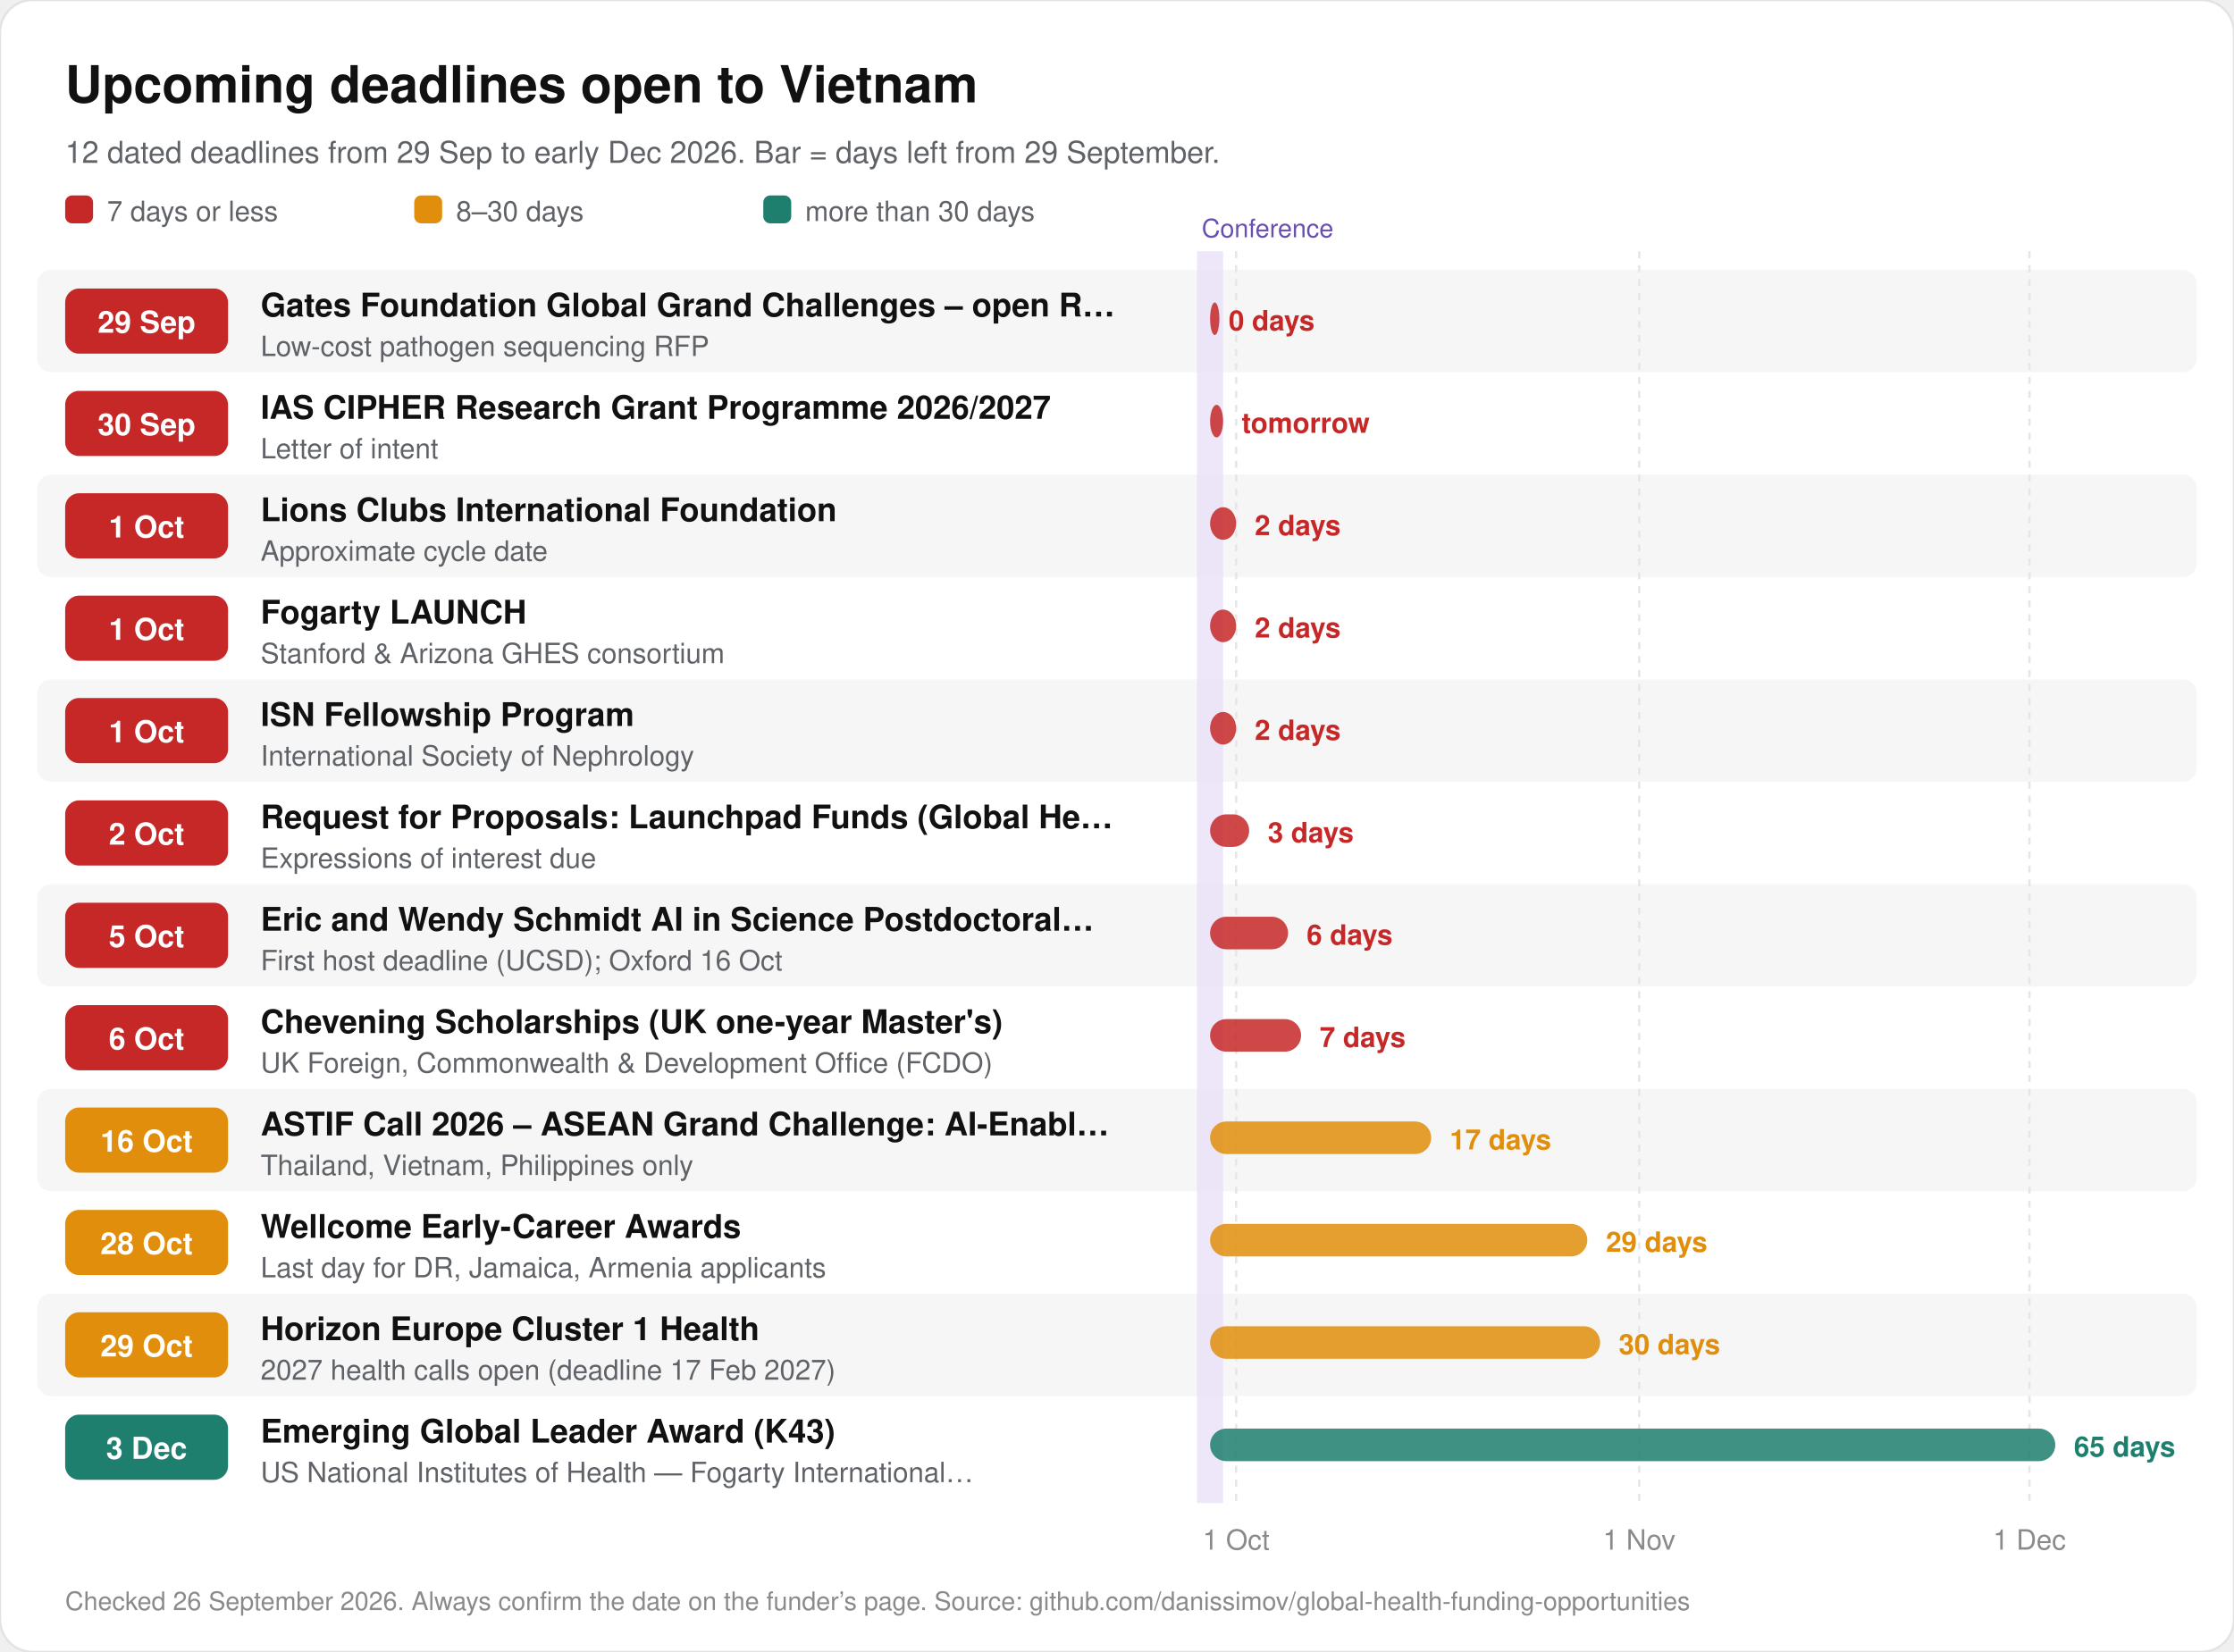
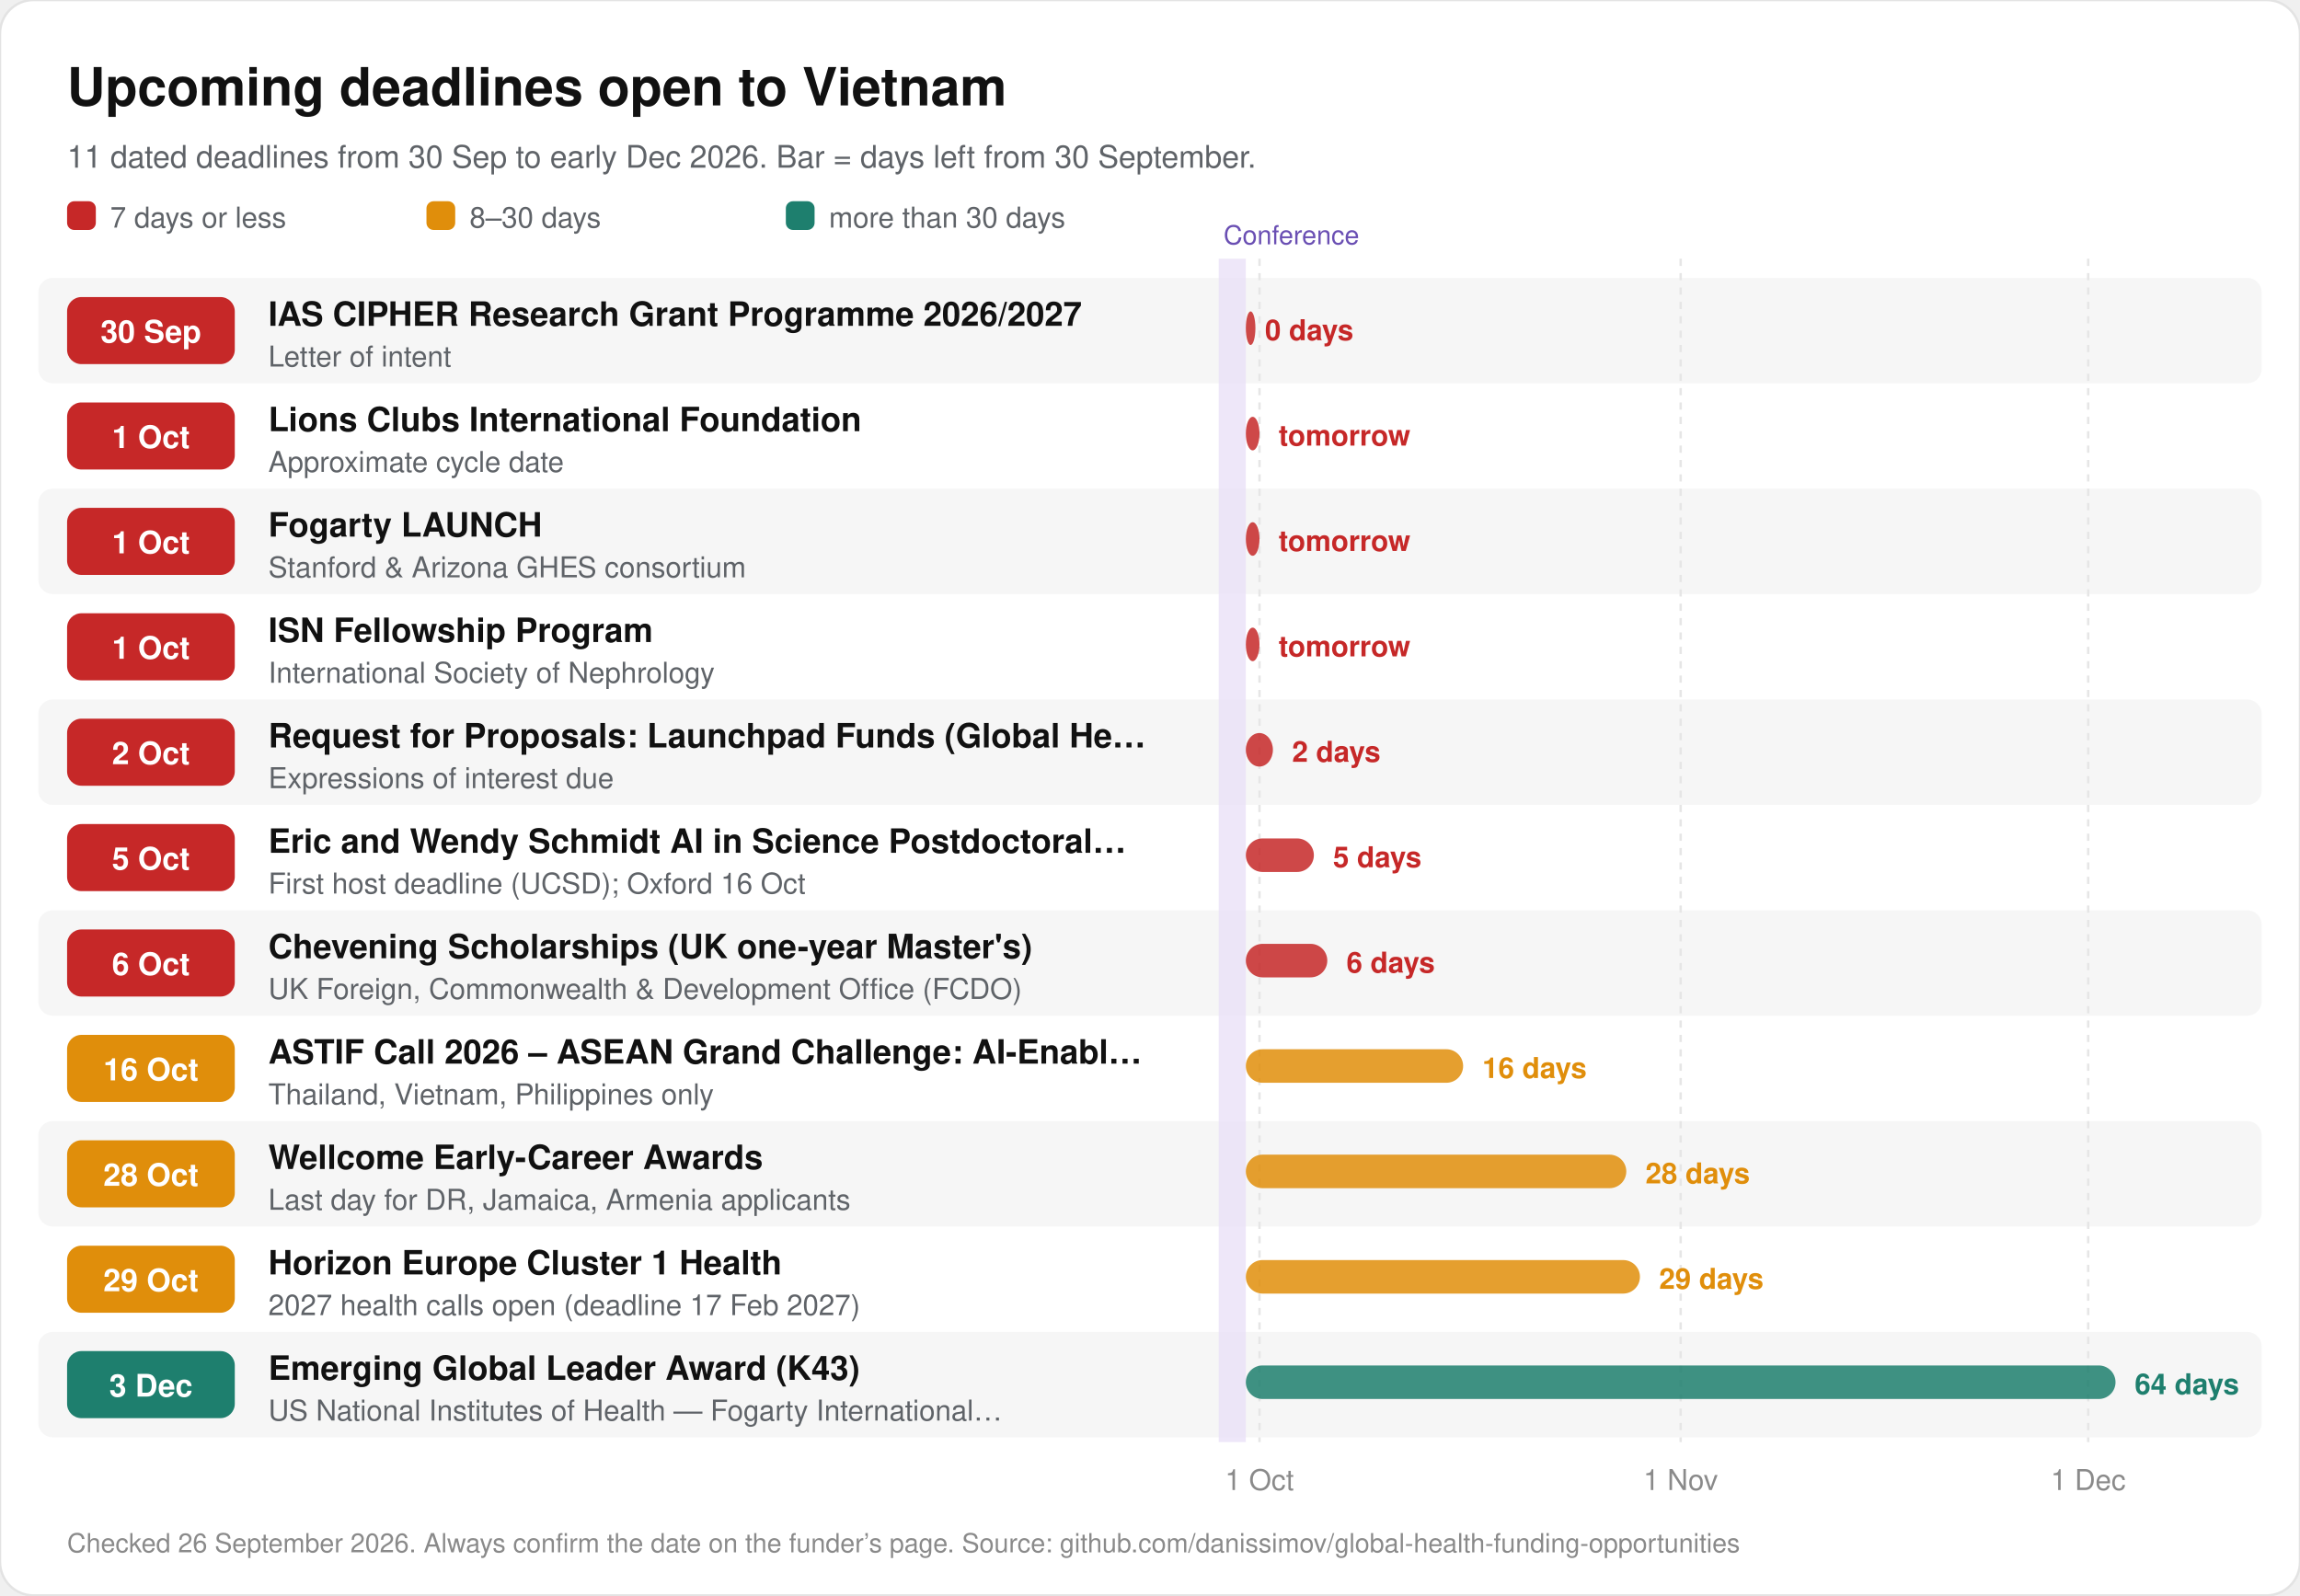
- <svg xmlns="http://www.w3.org/2000/svg" width="960" height="710" viewBox="0 0 960 710" font-family="Helvetica, Arial, sans-serif">
-   <rect x="0" y="0" width="960" height="710" rx="14" fill="#FFFFFF" stroke="#E3E3E3" />
+ <svg xmlns="http://www.w3.org/2000/svg" width="960" height="666" viewBox="0 0 960 666" font-family="Helvetica, Arial, sans-serif">
+   <rect x="0" y="0" width="960" height="666" rx="14" fill="#FFFFFF" stroke="#E3E3E3" />
  <text x="28" y="44" font-size="22" font-weight="700" fill="#111111">Upcoming deadlines open to Vietnam</text>
-   <text x="28" y="70" font-size="13" fill="#5F6368">12 dated deadlines from 29 Sep to early Dec 2026. Bar = days left from 29 September.</text>
+   <text x="28" y="70" font-size="13" fill="#5F6368">11 dated deadlines from 30 Sep to early Dec 2026. Bar = days left from 30 September.</text>
  <rect x="28" y="84" width="12" height="12" rx="3" fill="#C62828" />
  <text x="46" y="95" font-size="12" fill="#5F6368">7 days or less</text>
  <rect x="178" y="84" width="12" height="12" rx="3" fill="#E08E0B" />
  <text x="196" y="95" font-size="12" fill="#5F6368">8–30 days</text>
  <rect x="328" y="84" width="12" height="12" rx="3" fill="#1E7F6E" />
  <text x="346" y="95" font-size="12" fill="#5F6368">more than 30 days</text>
  <rect x="16" y="116" width="928" height="44" rx="6" fill="#F6F6F6" />
  <rect x="16" y="204" width="928" height="44" rx="6" fill="#F6F6F6" />
  <rect x="16" y="292" width="928" height="44" rx="6" fill="#F6F6F6" />
  <rect x="16" y="380" width="928" height="44" rx="6" fill="#F6F6F6" />
  <rect x="16" y="468" width="928" height="44" rx="6" fill="#F6F6F6" />
  <rect x="16" y="556" width="928" height="44" rx="6" fill="#F6F6F6" />
-   <rect x="514.4" y="108" width="11.2" height="538" fill="#E9E1F7" fill-opacity="0.8" />
-   <text x="516.4" y="102" font-size="11" fill="#6A4FB3">Conference</text>
-   <line x1="531.2" y1="108" x2="531.2" y2="646" stroke="#E6E6E6" stroke-dasharray="3 3" />
-   <text x="531.2" y="666" font-size="12" fill="#8A8A8A" text-anchor="middle">1 Oct</text>
-   <line x1="704.4" y1="108" x2="704.4" y2="646" stroke="#E6E6E6" stroke-dasharray="3 3" />
-   <text x="704.4" y="666" font-size="12" fill="#8A8A8A" text-anchor="middle">1 Nov</text>
-   <line x1="872.1" y1="108" x2="872.1" y2="646" stroke="#E6E6E6" stroke-dasharray="3 3" />
-   <text x="872.1" y="666" font-size="12" fill="#8A8A8A" text-anchor="middle">1 Dec</text>
+   <rect x="508.7" y="108" width="11.3" height="494" fill="#E9E1F7" fill-opacity="0.8" />
+   <text x="510.7" y="102" font-size="11" fill="#6A4FB3">Conference</text>
+   <line x1="525.7" y1="108" x2="525.7" y2="602" stroke="#E6E6E6" stroke-dasharray="3 3" />
+   <text x="525.7" y="622" font-size="12" fill="#8A8A8A" text-anchor="middle">1 Oct</text>
+   <line x1="701.5" y1="108" x2="701.5" y2="602" stroke="#E6E6E6" stroke-dasharray="3 3" />
+   <text x="701.5" y="622" font-size="12" fill="#8A8A8A" text-anchor="middle">1 Nov</text>
+   <line x1="871.6" y1="108" x2="871.6" y2="602" stroke="#E6E6E6" stroke-dasharray="3 3" />
+   <text x="871.6" y="622" font-size="12" fill="#8A8A8A" text-anchor="middle">1 Dec</text>
  <rect x="28" y="124" width="70" height="28" rx="6" fill="#C62828" />
-   <text x="63" y="143" font-size="13" font-weight="700" fill="#FFFFFF" text-anchor="middle">29 Sep</text>
-   <a href="https://gcgh.grandchallenges.org/grant-opportunities" target="_blank">
-     <text x="112" y="136" font-size="14" font-weight="700" fill="#111111">Gates Foundation Global Grand Challenges – open R…</text>
+   <text x="63" y="143" font-size="13" font-weight="700" fill="#FFFFFF" text-anchor="middle">30 Sep</text>
+   <a href="https://www.iasociety.org/grants/cipher-grant-programme-2026-2027" target="_blank">
+     <text x="112" y="136" font-size="14" font-weight="700" fill="#111111">IAS CIPHER Research Grant Programme 2026/2027</text>
  </a>
-   <text x="112" y="153" font-size="12" fill="#5F6368">Low-cost pathogen sequencing RFP</text>
+   <text x="112" y="153" font-size="12" fill="#5F6368">Letter of intent</text>
  <rect x="520" y="130" width="4.0" height="14" rx="7" fill="#C62828" fill-opacity="0.85" />
  <text x="528.0" y="142" font-size="12" font-weight="700" fill="#C62828">0 days</text>
  <rect x="28" y="168" width="70" height="28" rx="6" fill="#C62828" />
-   <text x="63" y="187" font-size="13" font-weight="700" fill="#FFFFFF" text-anchor="middle">30 Sep</text>
-   <a href="https://www.iasociety.org/grants/cipher-grant-programme-2026-2027" target="_blank">
-     <text x="112" y="180" font-size="14" font-weight="700" fill="#111111">IAS CIPHER Research Grant Programme 2026/2027</text>
+   <text x="63" y="187" font-size="13" font-weight="700" fill="#FFFFFF" text-anchor="middle">1 Oct</text>
+   <a href="https://www.lionsclubs.org/en/lcif-grants-toolkit" target="_blank">
+     <text x="112" y="180" font-size="14" font-weight="700" fill="#111111">Lions Clubs International Foundation</text>
  </a>
-   <text x="112" y="197" font-size="12" fill="#5F6368">Letter of intent</text>
-   <rect x="520" y="174" width="5.6" height="14" rx="7" fill="#C62828" fill-opacity="0.85" />
-   <text x="533.6" y="186" font-size="12" font-weight="700" fill="#C62828">tomorrow</text>
+   <text x="112" y="197" font-size="12" fill="#5F6368">Approximate cycle date</text>
+   <rect x="520" y="174" width="5.7" height="14" rx="7" fill="#C62828" fill-opacity="0.85" />
+   <text x="533.7" y="186" font-size="12" font-weight="700" fill="#C62828">tomorrow</text>
  <rect x="28" y="212" width="70" height="28" rx="6" fill="#C62828" />
  <text x="63" y="231" font-size="13" font-weight="700" fill="#FFFFFF" text-anchor="middle">1 Oct</text>
-   <a href="https://www.lionsclubs.org/en/lcif-grants-toolkit" target="_blank">
-     <text x="112" y="224" font-size="14" font-weight="700" fill="#111111">Lions Clubs International Foundation</text>
+   <a href="https://www.fic.nih.gov/Programs/Pages/scholars-fellows-global-health.aspx" target="_blank">
+     <text x="112" y="224" font-size="14" font-weight="700" fill="#111111">Fogarty LAUNCH</text>
  </a>
-   <text x="112" y="241" font-size="12" fill="#5F6368">Approximate cycle date</text>
-   <rect x="520" y="218" width="11.2" height="14" rx="7" fill="#C62828" fill-opacity="0.85" />
-   <text x="539.2" y="230" font-size="12" font-weight="700" fill="#C62828">2 days</text>
+   <text x="112" y="241" font-size="12" fill="#5F6368">Stanford &amp; Arizona GHES consortium</text>
+   <rect x="520" y="218" width="5.7" height="14" rx="7" fill="#C62828" fill-opacity="0.85" />
+   <text x="533.7" y="230" font-size="12" font-weight="700" fill="#C62828">tomorrow</text>
  <rect x="28" y="256" width="70" height="28" rx="6" fill="#C62828" />
  <text x="63" y="275" font-size="13" font-weight="700" fill="#FFFFFF" text-anchor="middle">1 Oct</text>
-   <a href="https://www.fic.nih.gov/Programs/Pages/scholars-fellows-global-health.aspx" target="_blank">
-     <text x="112" y="268" font-size="14" font-weight="700" fill="#111111">Fogarty LAUNCH</text>
+   <a href="https://fellowship.theisn.org/" target="_blank">
+     <text x="112" y="268" font-size="14" font-weight="700" fill="#111111">ISN Fellowship Program</text>
  </a>
-   <text x="112" y="285" font-size="12" fill="#5F6368">Stanford &amp; Arizona GHES consortium</text>
-   <rect x="520" y="262" width="11.2" height="14" rx="7" fill="#C62828" fill-opacity="0.85" />
-   <text x="539.2" y="274" font-size="12" font-weight="700" fill="#C62828">2 days</text>
+   <text x="112" y="285" font-size="12" fill="#5F6368">International Society of Nephrology</text>
+   <rect x="520" y="262" width="5.7" height="14" rx="7" fill="#C62828" fill-opacity="0.85" />
+   <text x="533.7" y="274" font-size="12" font-weight="700" fill="#C62828">tomorrow</text>
  <rect x="28" y="300" width="70" height="28" rx="6" fill="#C62828" />
-   <text x="63" y="319" font-size="13" font-weight="700" fill="#FFFFFF" text-anchor="middle">1 Oct</text>
-   <a href="https://fellowship.theisn.org/" target="_blank">
-     <text x="112" y="312" font-size="14" font-weight="700" fill="#111111">ISN Fellowship Program</text>
+   <text x="63" y="319" font-size="13" font-weight="700" fill="#FFFFFF" text-anchor="middle">2 Oct</text>
+   <a href="https://coefficientgiving.org/funds/global-health-wellbeing-opportunities/request-for-proposals-launchpad-funds/" target="_blank">
+     <text x="112" y="312" font-size="14" font-weight="700" fill="#111111">Request for Proposals: Launchpad Funds (Global He…</text>
  </a>
-   <text x="112" y="329" font-size="12" fill="#5F6368">International Society of Nephrology</text>
-   <rect x="520" y="306" width="11.2" height="14" rx="7" fill="#C62828" fill-opacity="0.85" />
-   <text x="539.2" y="318" font-size="12" font-weight="700" fill="#C62828">2 days</text>
+   <text x="112" y="329" font-size="12" fill="#5F6368">Expressions of interest due</text>
+   <rect x="520" y="306" width="11.3" height="14" rx="7" fill="#C62828" fill-opacity="0.85" />
+   <text x="539.3" y="318" font-size="12" font-weight="700" fill="#C62828">2 days</text>
  <rect x="28" y="344" width="70" height="28" rx="6" fill="#C62828" />
-   <text x="63" y="363" font-size="13" font-weight="700" fill="#FFFFFF" text-anchor="middle">2 Oct</text>
-   <a href="https://coefficientgiving.org/funds/global-health-wellbeing-opportunities/request-for-proposals-launchpad-funds/" target="_blank">
-     <text x="112" y="356" font-size="14" font-weight="700" fill="#111111">Request for Proposals: Launchpad Funds (Global He…</text>
+   <text x="63" y="363" font-size="13" font-weight="700" fill="#FFFFFF" text-anchor="middle">5 Oct</text>
+   <a href="https://schmidtaiinsciencepostdocs.ucsd.edu/" target="_blank">
+     <text x="112" y="356" font-size="14" font-weight="700" fill="#111111">Eric and Wendy Schmidt AI in Science Postdoctoral…</text>
  </a>
-   <text x="112" y="373" font-size="12" fill="#5F6368">Expressions of interest due</text>
-   <rect x="520" y="350" width="16.8" height="14" rx="7" fill="#C62828" fill-opacity="0.85" />
-   <text x="544.8" y="362" font-size="12" font-weight="700" fill="#C62828">3 days</text>
+   <text x="112" y="373" font-size="12" fill="#5F6368">First host deadline (UCSD); Oxford 16 Oct</text>
+   <rect x="520" y="350" width="28.4" height="14" rx="7" fill="#C62828" fill-opacity="0.85" />
+   <text x="556.4" y="362" font-size="12" font-weight="700" fill="#C62828">5 days</text>
  <rect x="28" y="388" width="70" height="28" rx="6" fill="#C62828" />
-   <text x="63" y="407" font-size="13" font-weight="700" fill="#FFFFFF" text-anchor="middle">5 Oct</text>
-   <a href="https://schmidtaiinsciencepostdocs.ucsd.edu/" target="_blank">
-     <text x="112" y="400" font-size="14" font-weight="700" fill="#111111">Eric and Wendy Schmidt AI in Science Postdoctoral…</text>
+   <text x="63" y="407" font-size="13" font-weight="700" fill="#FFFFFF" text-anchor="middle">6 Oct</text>
+   <a href="https://www.chevening.org/scholarships/application-timeline/" target="_blank">
+     <text x="112" y="400" font-size="14" font-weight="700" fill="#111111">Chevening Scholarships (UK one-year Master's)</text>
  </a>
-   <text x="112" y="417" font-size="12" fill="#5F6368">First host deadline (UCSD); Oxford 16 Oct</text>
-   <rect x="520" y="394" width="33.5" height="14" rx="7" fill="#C62828" fill-opacity="0.85" />
-   <text x="561.5" y="406" font-size="12" font-weight="700" fill="#C62828">6 days</text>
-   <rect x="28" y="432" width="70" height="28" rx="6" fill="#C62828" />
-   <text x="63" y="451" font-size="13" font-weight="700" fill="#FFFFFF" text-anchor="middle">6 Oct</text>
-   <a href="https://www.chevening.org/scholarships/application-timeline/" target="_blank">
-     <text x="112" y="444" font-size="14" font-weight="700" fill="#111111">Chevening Scholarships (UK one-year Master's)</text>
+   <text x="112" y="417" font-size="12" fill="#5F6368">UK Foreign, Commonwealth &amp; Development Office (FCDO)</text>
+   <rect x="520" y="394" width="34.0" height="14" rx="7" fill="#C62828" fill-opacity="0.85" />
+   <text x="562.0" y="406" font-size="12" font-weight="700" fill="#C62828">6 days</text>
+   <rect x="28" y="432" width="70" height="28" rx="6" fill="#E08E0B" />
+   <text x="63" y="451" font-size="13" font-weight="700" fill="#FFFFFF" text-anchor="middle">16 Oct</text>
+   <a href="https://astnet.asean.org/astif/" target="_blank">
+     <text x="112" y="444" font-size="14" font-weight="700" fill="#111111">ASTIF Call 2026 – ASEAN Grand Challenge: AI-Enabl…</text>
  </a>
-   <text x="112" y="461" font-size="12" fill="#5F6368">UK Foreign, Commonwealth &amp; Development Office (FCDO)</text>
-   <rect x="520" y="438" width="39.1" height="14" rx="7" fill="#C62828" fill-opacity="0.85" />
-   <text x="567.1" y="450" font-size="12" font-weight="700" fill="#C62828">7 days</text>
+   <text x="112" y="461" font-size="12" fill="#5F6368">Thailand, Vietnam, Philippines only</text>
+   <rect x="520" y="438" width="90.7" height="14" rx="7" fill="#E08E0B" fill-opacity="0.85" />
+   <text x="618.7" y="450" font-size="12" font-weight="700" fill="#E08E0B">16 days</text>
  <rect x="28" y="476" width="70" height="28" rx="6" fill="#E08E0B" />
-   <text x="63" y="495" font-size="13" font-weight="700" fill="#FFFFFF" text-anchor="middle">16 Oct</text>
-   <a href="https://astnet.asean.org/astif/" target="_blank">
-     <text x="112" y="488" font-size="14" font-weight="700" fill="#111111">ASTIF Call 2026 – ASEAN Grand Challenge: AI-Enabl…</text>
+   <text x="63" y="495" font-size="13" font-weight="700" fill="#FFFFFF" text-anchor="middle">28 Oct</text>
+   <a href="https://wellcome.org/research-funding/schemes/wellcome-early-career-awards" target="_blank">
+     <text x="112" y="488" font-size="14" font-weight="700" fill="#111111">Wellcome Early-Career Awards</text>
  </a>
-   <text x="112" y="505" font-size="12" fill="#5F6368">Thailand, Vietnam, Philippines only</text>
-   <rect x="520" y="482" width="95.0" height="14" rx="7" fill="#E08E0B" fill-opacity="0.85" />
-   <text x="623.0" y="494" font-size="12" font-weight="700" fill="#E08E0B">17 days</text>
+   <text x="112" y="505" font-size="12" fill="#5F6368">Last day for DR, Jamaica, Armenia applicants</text>
+   <rect x="520" y="482" width="158.8" height="14" rx="7" fill="#E08E0B" fill-opacity="0.85" />
+   <text x="686.8" y="494" font-size="12" font-weight="700" fill="#E08E0B">28 days</text>
  <rect x="28" y="520" width="70" height="28" rx="6" fill="#E08E0B" />
-   <text x="63" y="539" font-size="13" font-weight="700" fill="#FFFFFF" text-anchor="middle">28 Oct</text>
-   <a href="https://wellcome.org/research-funding/schemes/wellcome-early-career-awards" target="_blank">
-     <text x="112" y="532" font-size="14" font-weight="700" fill="#111111">Wellcome Early-Career Awards</text>
+   <text x="63" y="539" font-size="13" font-weight="700" fill="#FFFFFF" text-anchor="middle">29 Oct</text>
+   <a href="https://horizoneuropencpportal.eu/store/overview-health-calls-2026-and-2027-horizon-europe" target="_blank">
+     <text x="112" y="532" font-size="14" font-weight="700" fill="#111111">Horizon Europe Cluster 1 Health</text>
  </a>
-   <text x="112" y="549" font-size="12" fill="#5F6368">Last day for DR, Jamaica, Armenia applicants</text>
-   <rect x="520" y="526" width="162.1" height="14" rx="7" fill="#E08E0B" fill-opacity="0.85" />
-   <text x="690.1" y="538" font-size="12" font-weight="700" fill="#E08E0B">29 days</text>
-   <rect x="28" y="564" width="70" height="28" rx="6" fill="#E08E0B" />
-   <text x="63" y="583" font-size="13" font-weight="700" fill="#FFFFFF" text-anchor="middle">29 Oct</text>
-   <a href="https://horizoneuropencpportal.eu/store/overview-health-calls-2026-and-2027-horizon-europe" target="_blank">
-     <text x="112" y="576" font-size="14" font-weight="700" fill="#111111">Horizon Europe Cluster 1 Health</text>
+   <text x="112" y="549" font-size="12" fill="#5F6368">2027 health calls open (deadline 17 Feb 2027)</text>
+   <rect x="520" y="526" width="164.5" height="14" rx="7" fill="#E08E0B" fill-opacity="0.85" />
+   <text x="692.5" y="538" font-size="12" font-weight="700" fill="#E08E0B">29 days</text>
+   <rect x="28" y="564" width="70" height="28" rx="6" fill="#1E7F6E" />
+   <text x="63" y="583" font-size="13" font-weight="700" fill="#FFFFFF" text-anchor="middle">3 Dec</text>
+   <a href="https://www.fic.nih.gov/Programs/Pages/emerging-global-leader.aspx" target="_blank">
+     <text x="112" y="576" font-size="14" font-weight="700" fill="#111111">Emerging Global Leader Award (K43)</text>
  </a>
-   <text x="112" y="593" font-size="12" fill="#5F6368">2027 health calls open (deadline 17 Feb 2027)</text>
-   <rect x="520" y="570" width="167.6" height="14" rx="7" fill="#E08E0B" fill-opacity="0.85" />
-   <text x="695.6" y="582" font-size="12" font-weight="700" fill="#E08E0B">30 days</text>
-   <rect x="28" y="608" width="70" height="28" rx="6" fill="#1E7F6E" />
-   <text x="63" y="627" font-size="13" font-weight="700" fill="#FFFFFF" text-anchor="middle">3 Dec</text>
-   <a href="https://www.fic.nih.gov/Programs/Pages/emerging-global-leader.aspx" target="_blank">
-     <text x="112" y="620" font-size="14" font-weight="700" fill="#111111">Emerging Global Leader Award (K43)</text>
-   </a>
-   <text x="112" y="637" font-size="12" fill="#5F6368">US National Institutes of Health — Fogarty International…</text>
-   <rect x="520" y="614" width="363.2" height="14" rx="7" fill="#1E7F6E" fill-opacity="0.85" />
-   <text x="891.2" y="626" font-size="12" font-weight="700" fill="#1E7F6E">65 days</text>
-   <text x="28" y="692" font-size="11" fill="#8A8A8A">Checked 26 September 2026. Always confirm the date on the funder’s page. Source: github.com/danissimov/global-health-funding-opportunities</text>
+   <text x="112" y="593" font-size="12" fill="#5F6368">US National Institutes of Health — Fogarty International…</text>
+   <rect x="520" y="570" width="363.0" height="14" rx="7" fill="#1E7F6E" fill-opacity="0.85" />
+   <text x="891.0" y="582" font-size="12" font-weight="700" fill="#1E7F6E">64 days</text>
+   <text x="28" y="648" font-size="11" fill="#8A8A8A">Checked 26 September 2026. Always confirm the date on the funder’s page. Source: github.com/danissimov/global-health-funding-opportunities</text>
</svg>
